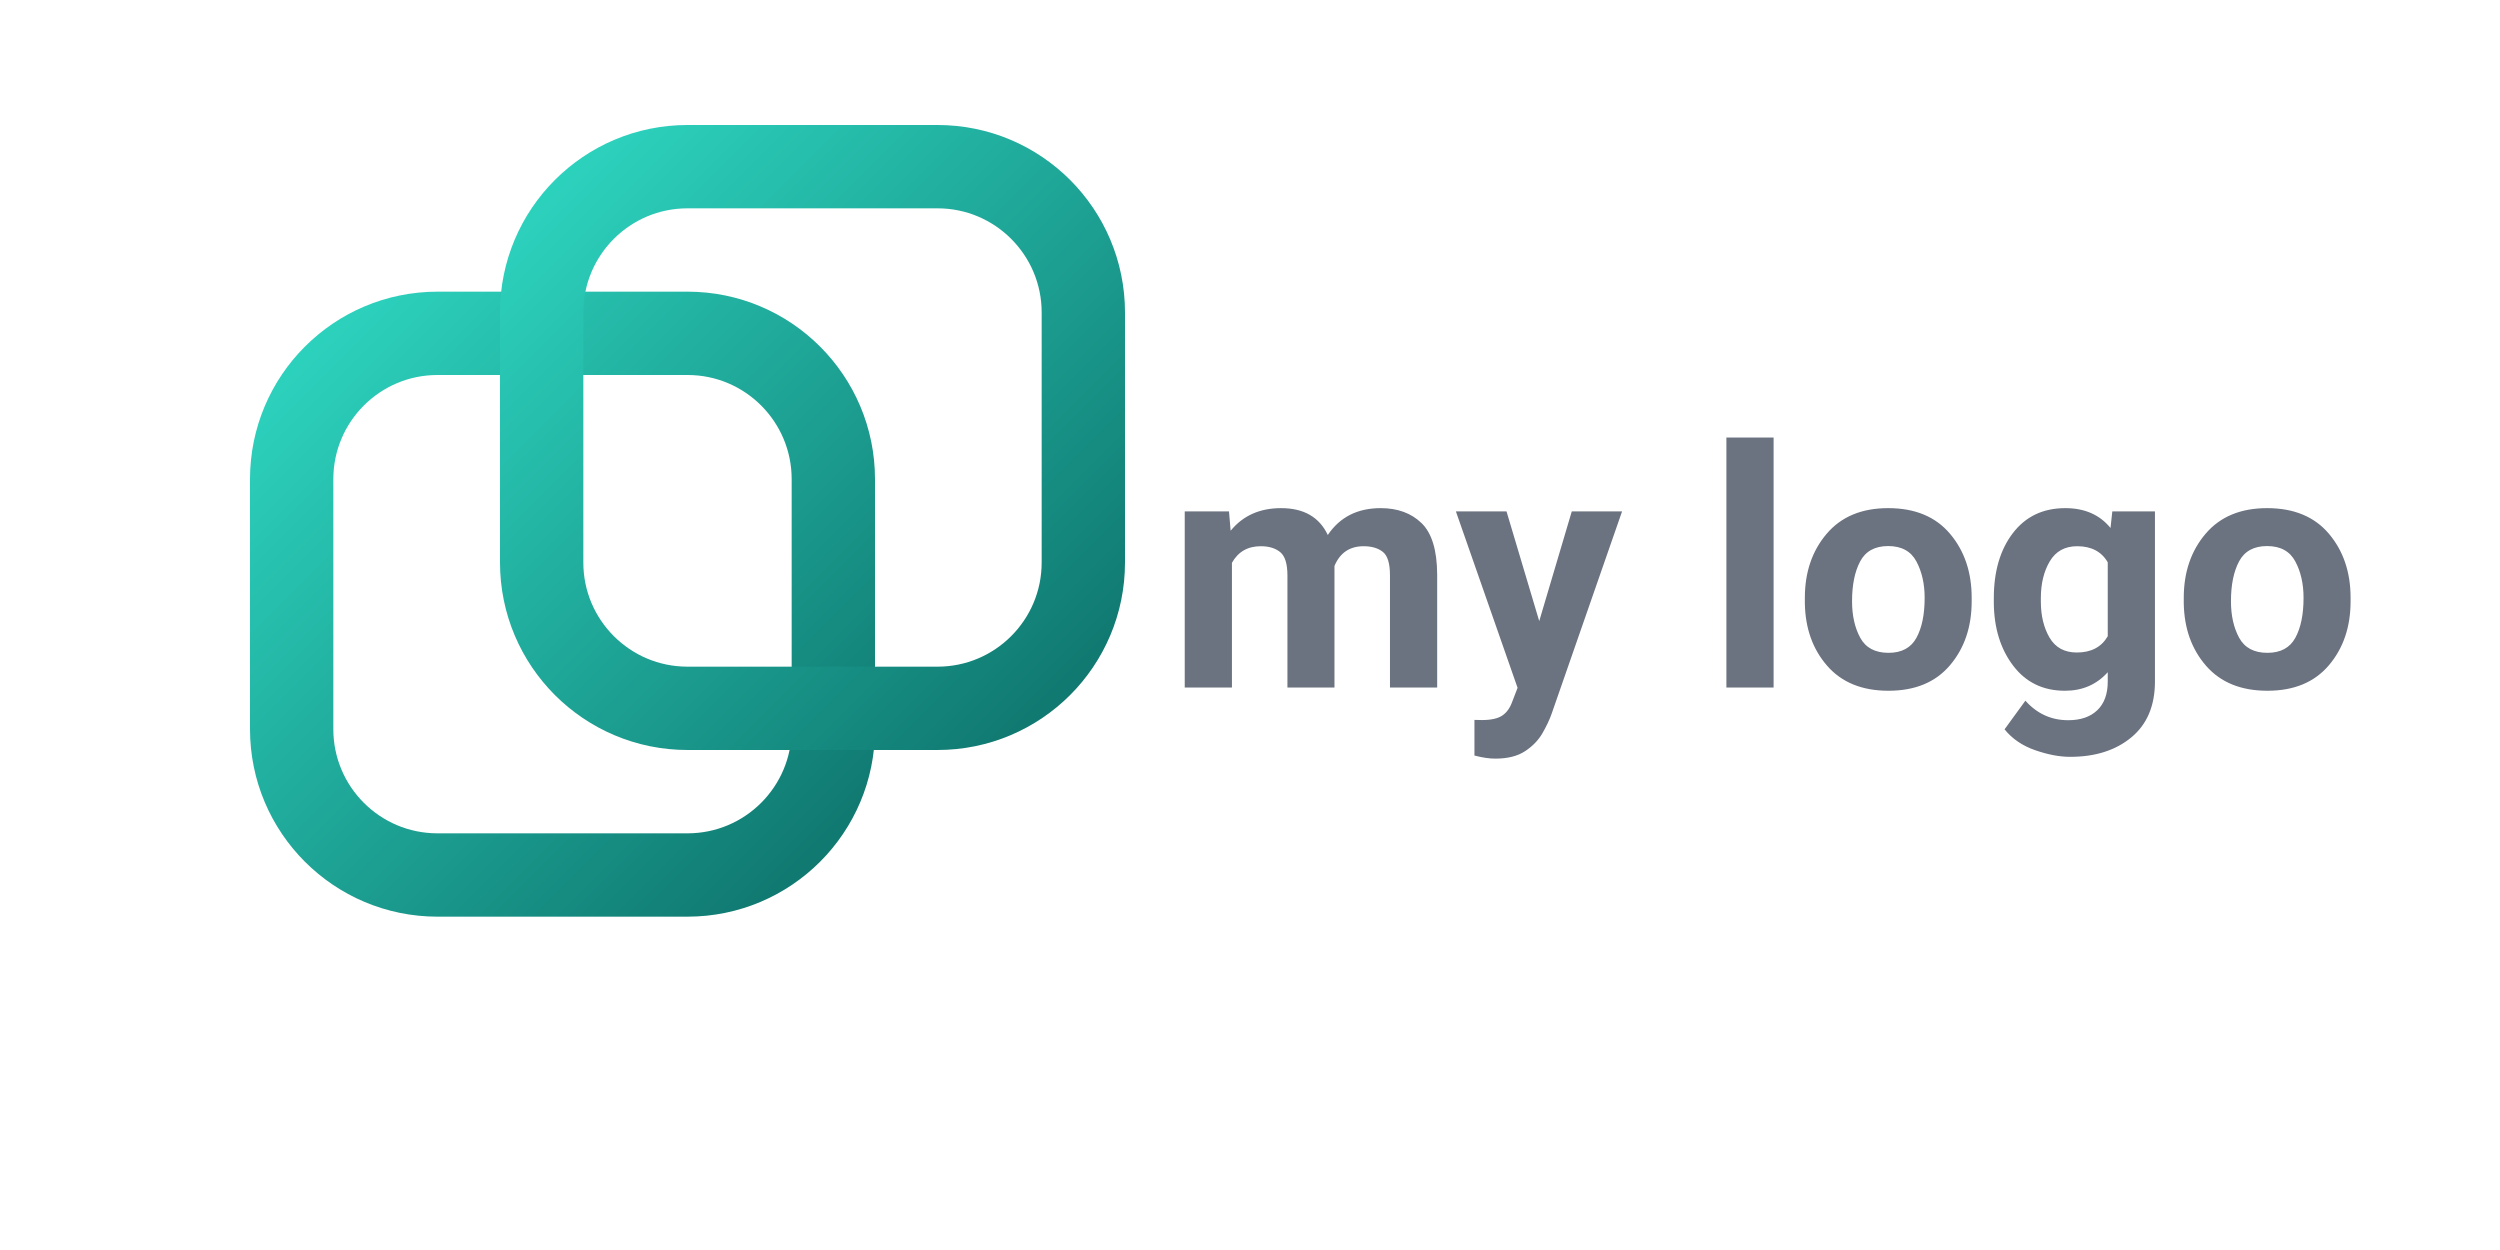
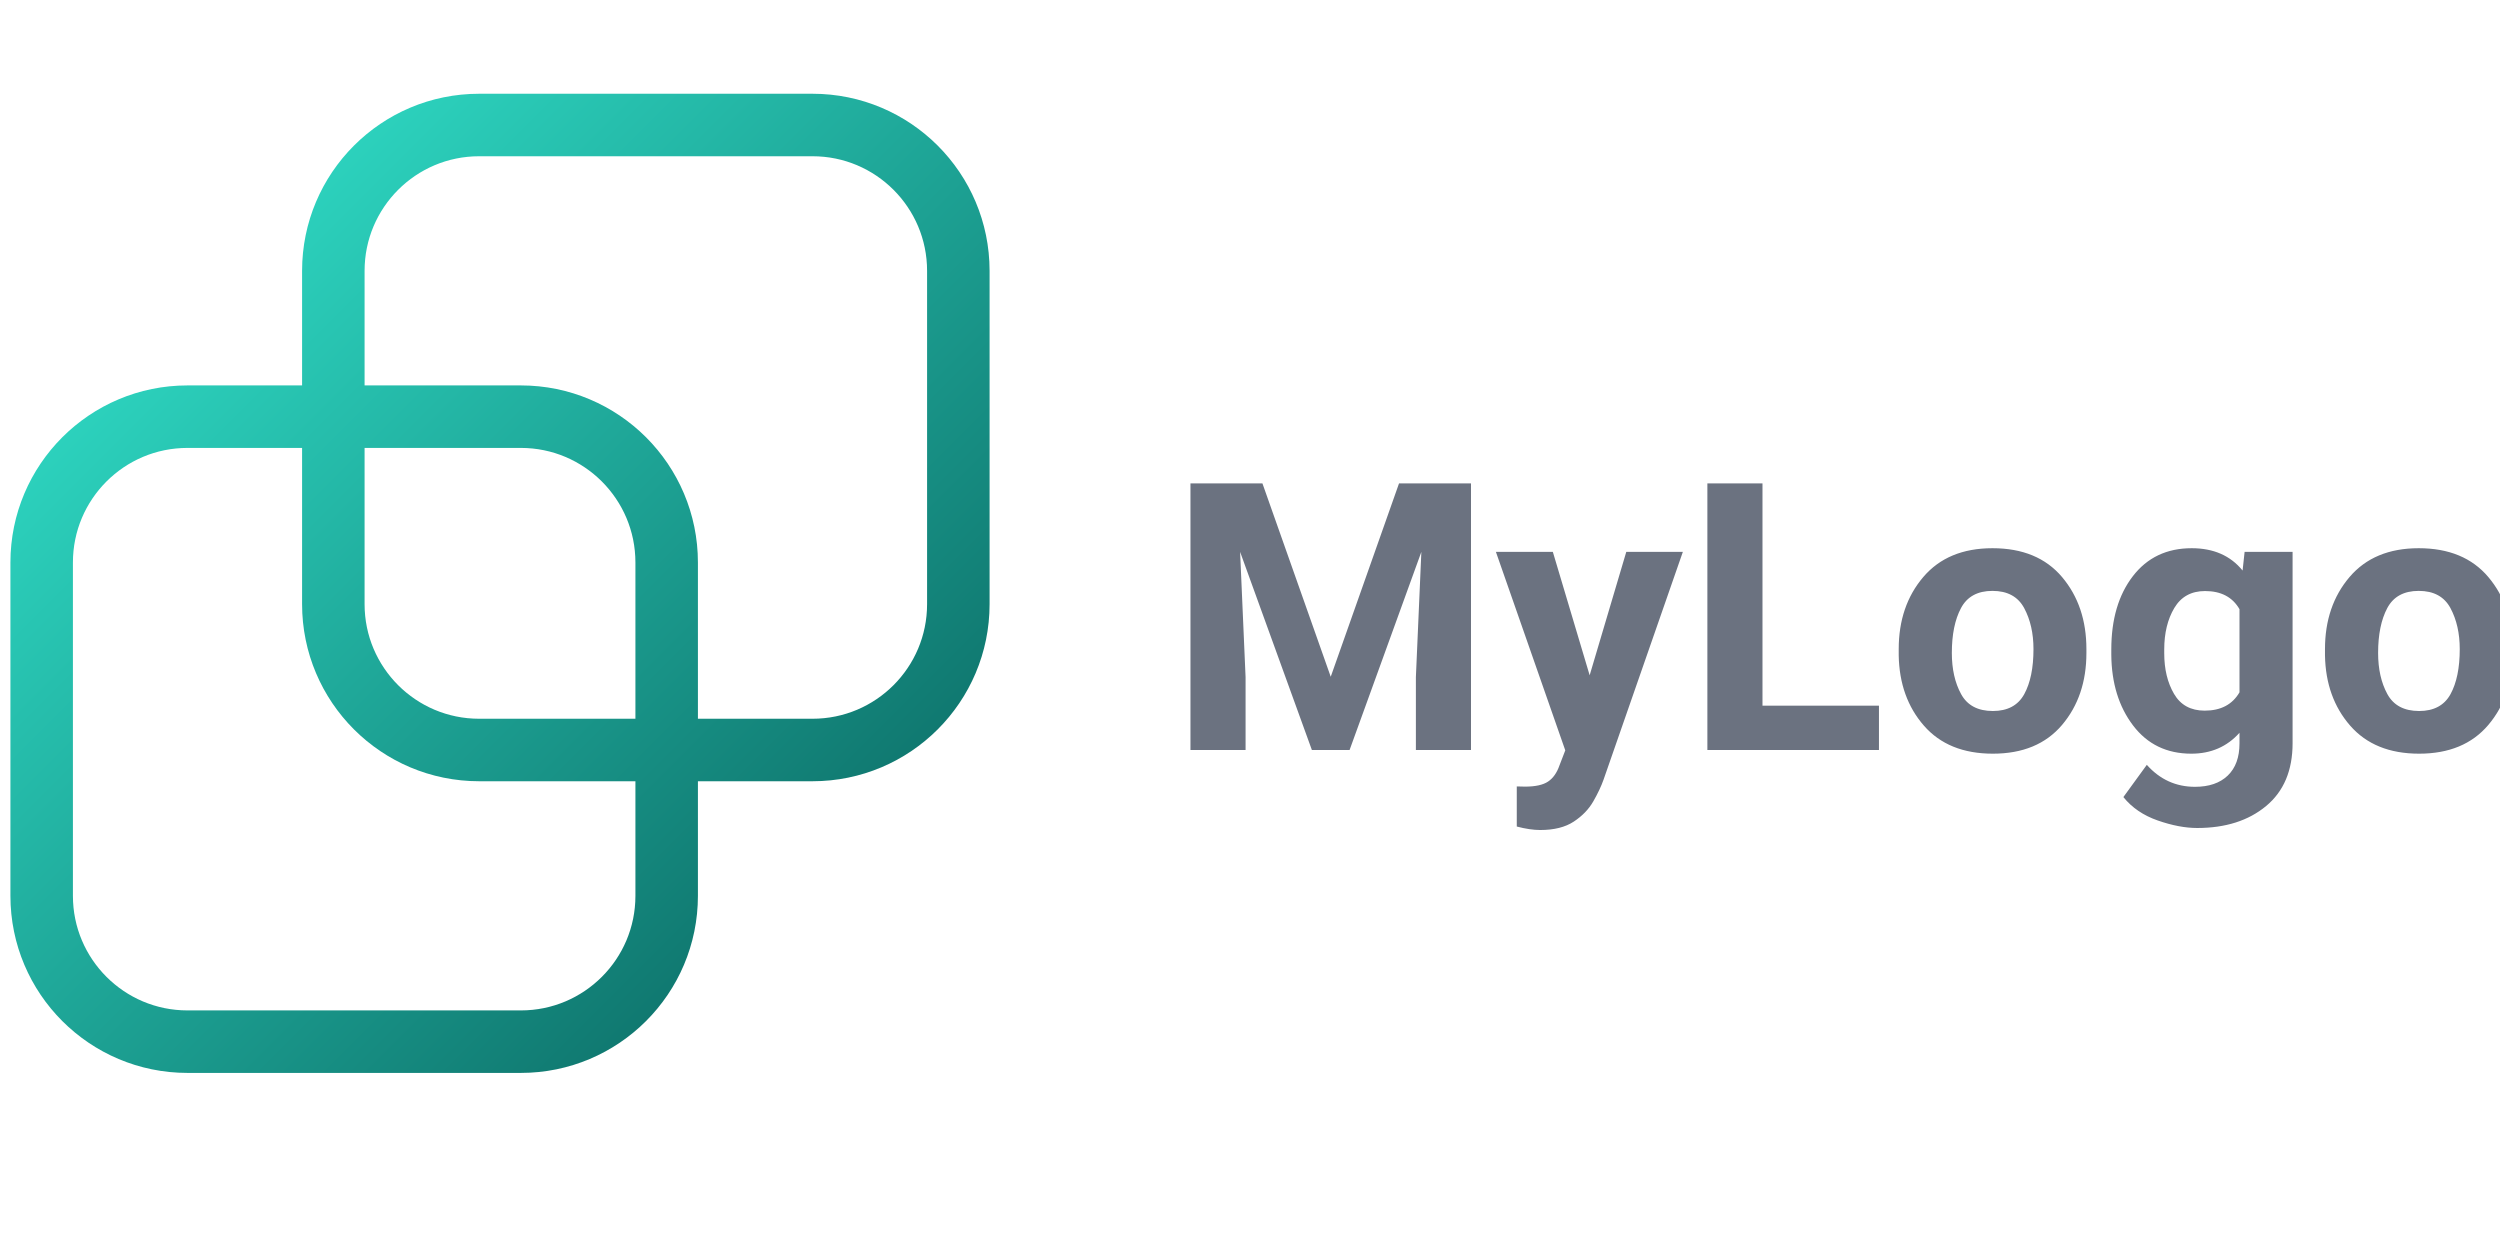
<svg xmlns="http://www.w3.org/2000/svg" viewBox="0 0 1200 600" width="1200" height="600">
  <defs>
    <linearGradient id="g" x1="0" y1="0" x2="1" y2="1">
      <stop offset="0%" stop-color="#2dd4bf" />
      <stop offset="100%" stop-color="#0f766e" />
    </linearGradient>
  </defs>
-   <g fill="none" stroke="url(#g)" stroke-width="40" stroke-linecap="round" stroke-linejoin="round">
-     <rect x="140" y="160" width="260" height="260" rx="70" />
-     <rect x="260" y="80" width="260" height="260" rx="70" />
+   <g fill="none" stroke="url(#g)" stroke-width="30" stroke-linecap="round" stroke-linejoin="round">
+     <rect x="160" y="60" width="300" height="300" rx="70" />
+     <rect x="20" y="200" width="300" height="300" rx="70" />
  </g>
-   <text x="560" y="330" font-family="system-ui, -apple-system, Segoe UI, Roboto, sans-serif" font-size="160" font-weight="600" fill="#6b7280">
-     my logo
+   <text x="560" y="360" font-family="system-ui, -apple-system, Segoe UI, Roboto, sans-serif" font-size="180" font-weight="600" fill="#6b7280">
+     MyLogo
  </text>
</svg>
